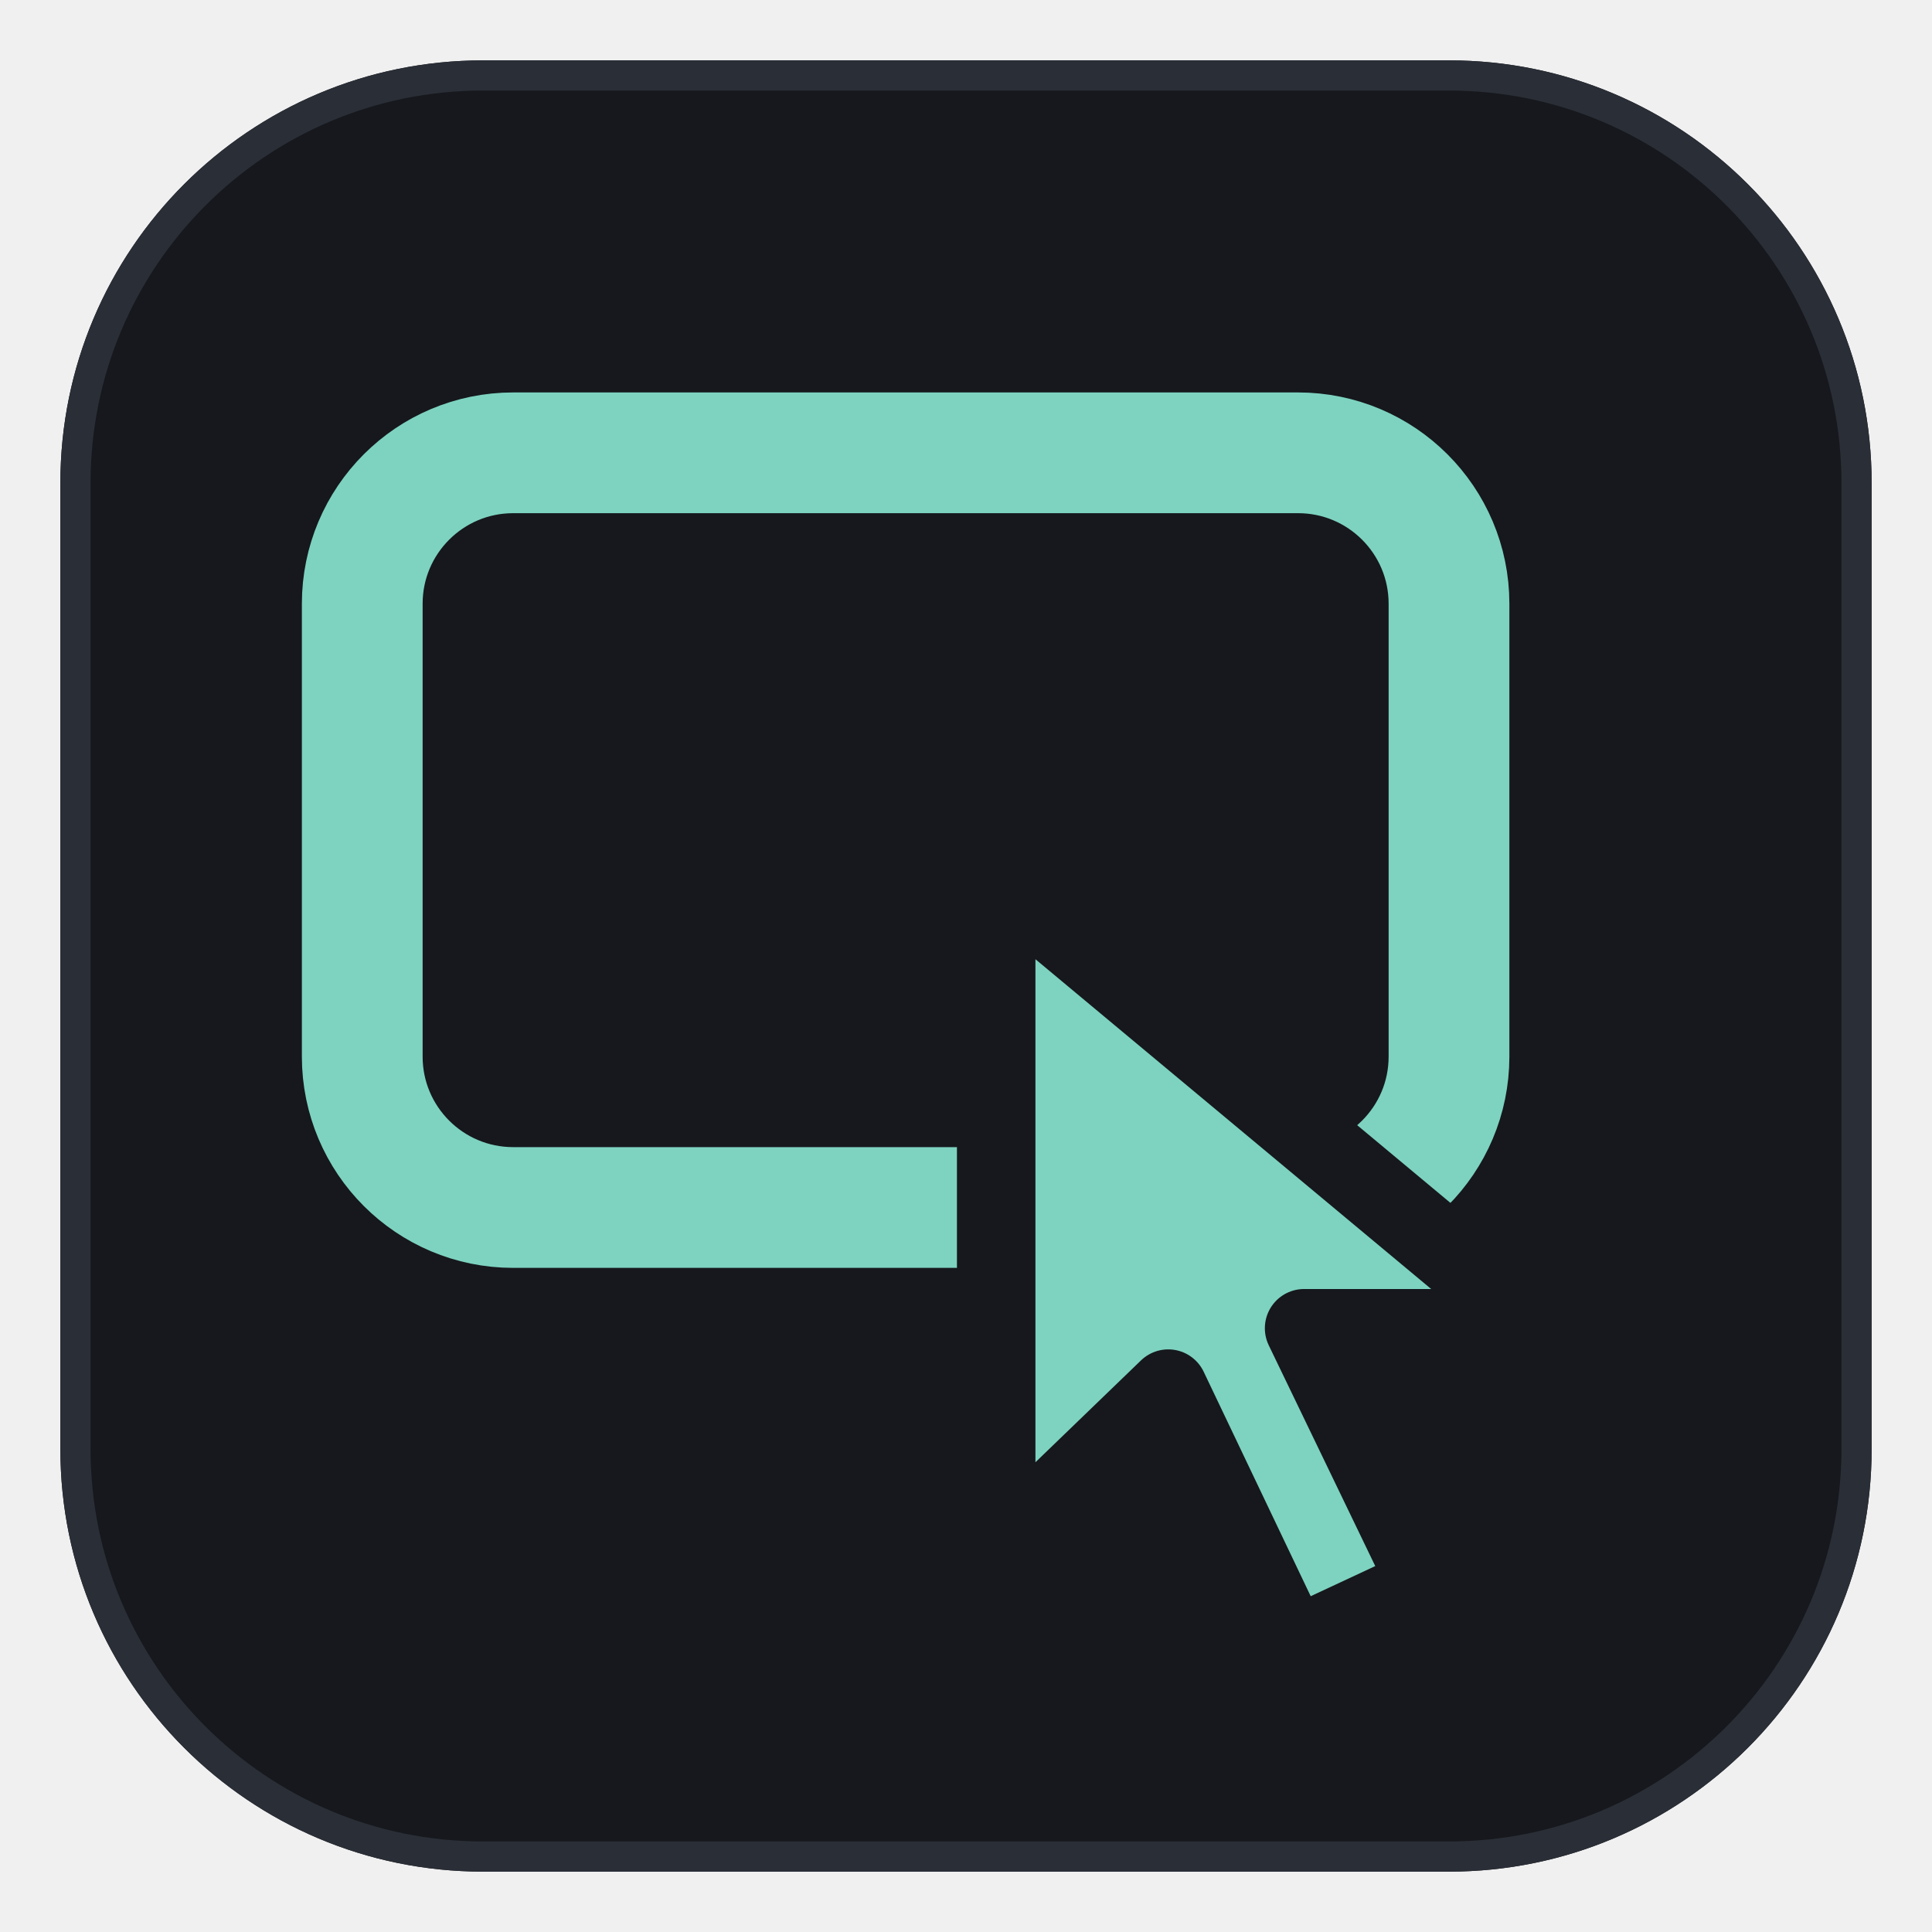
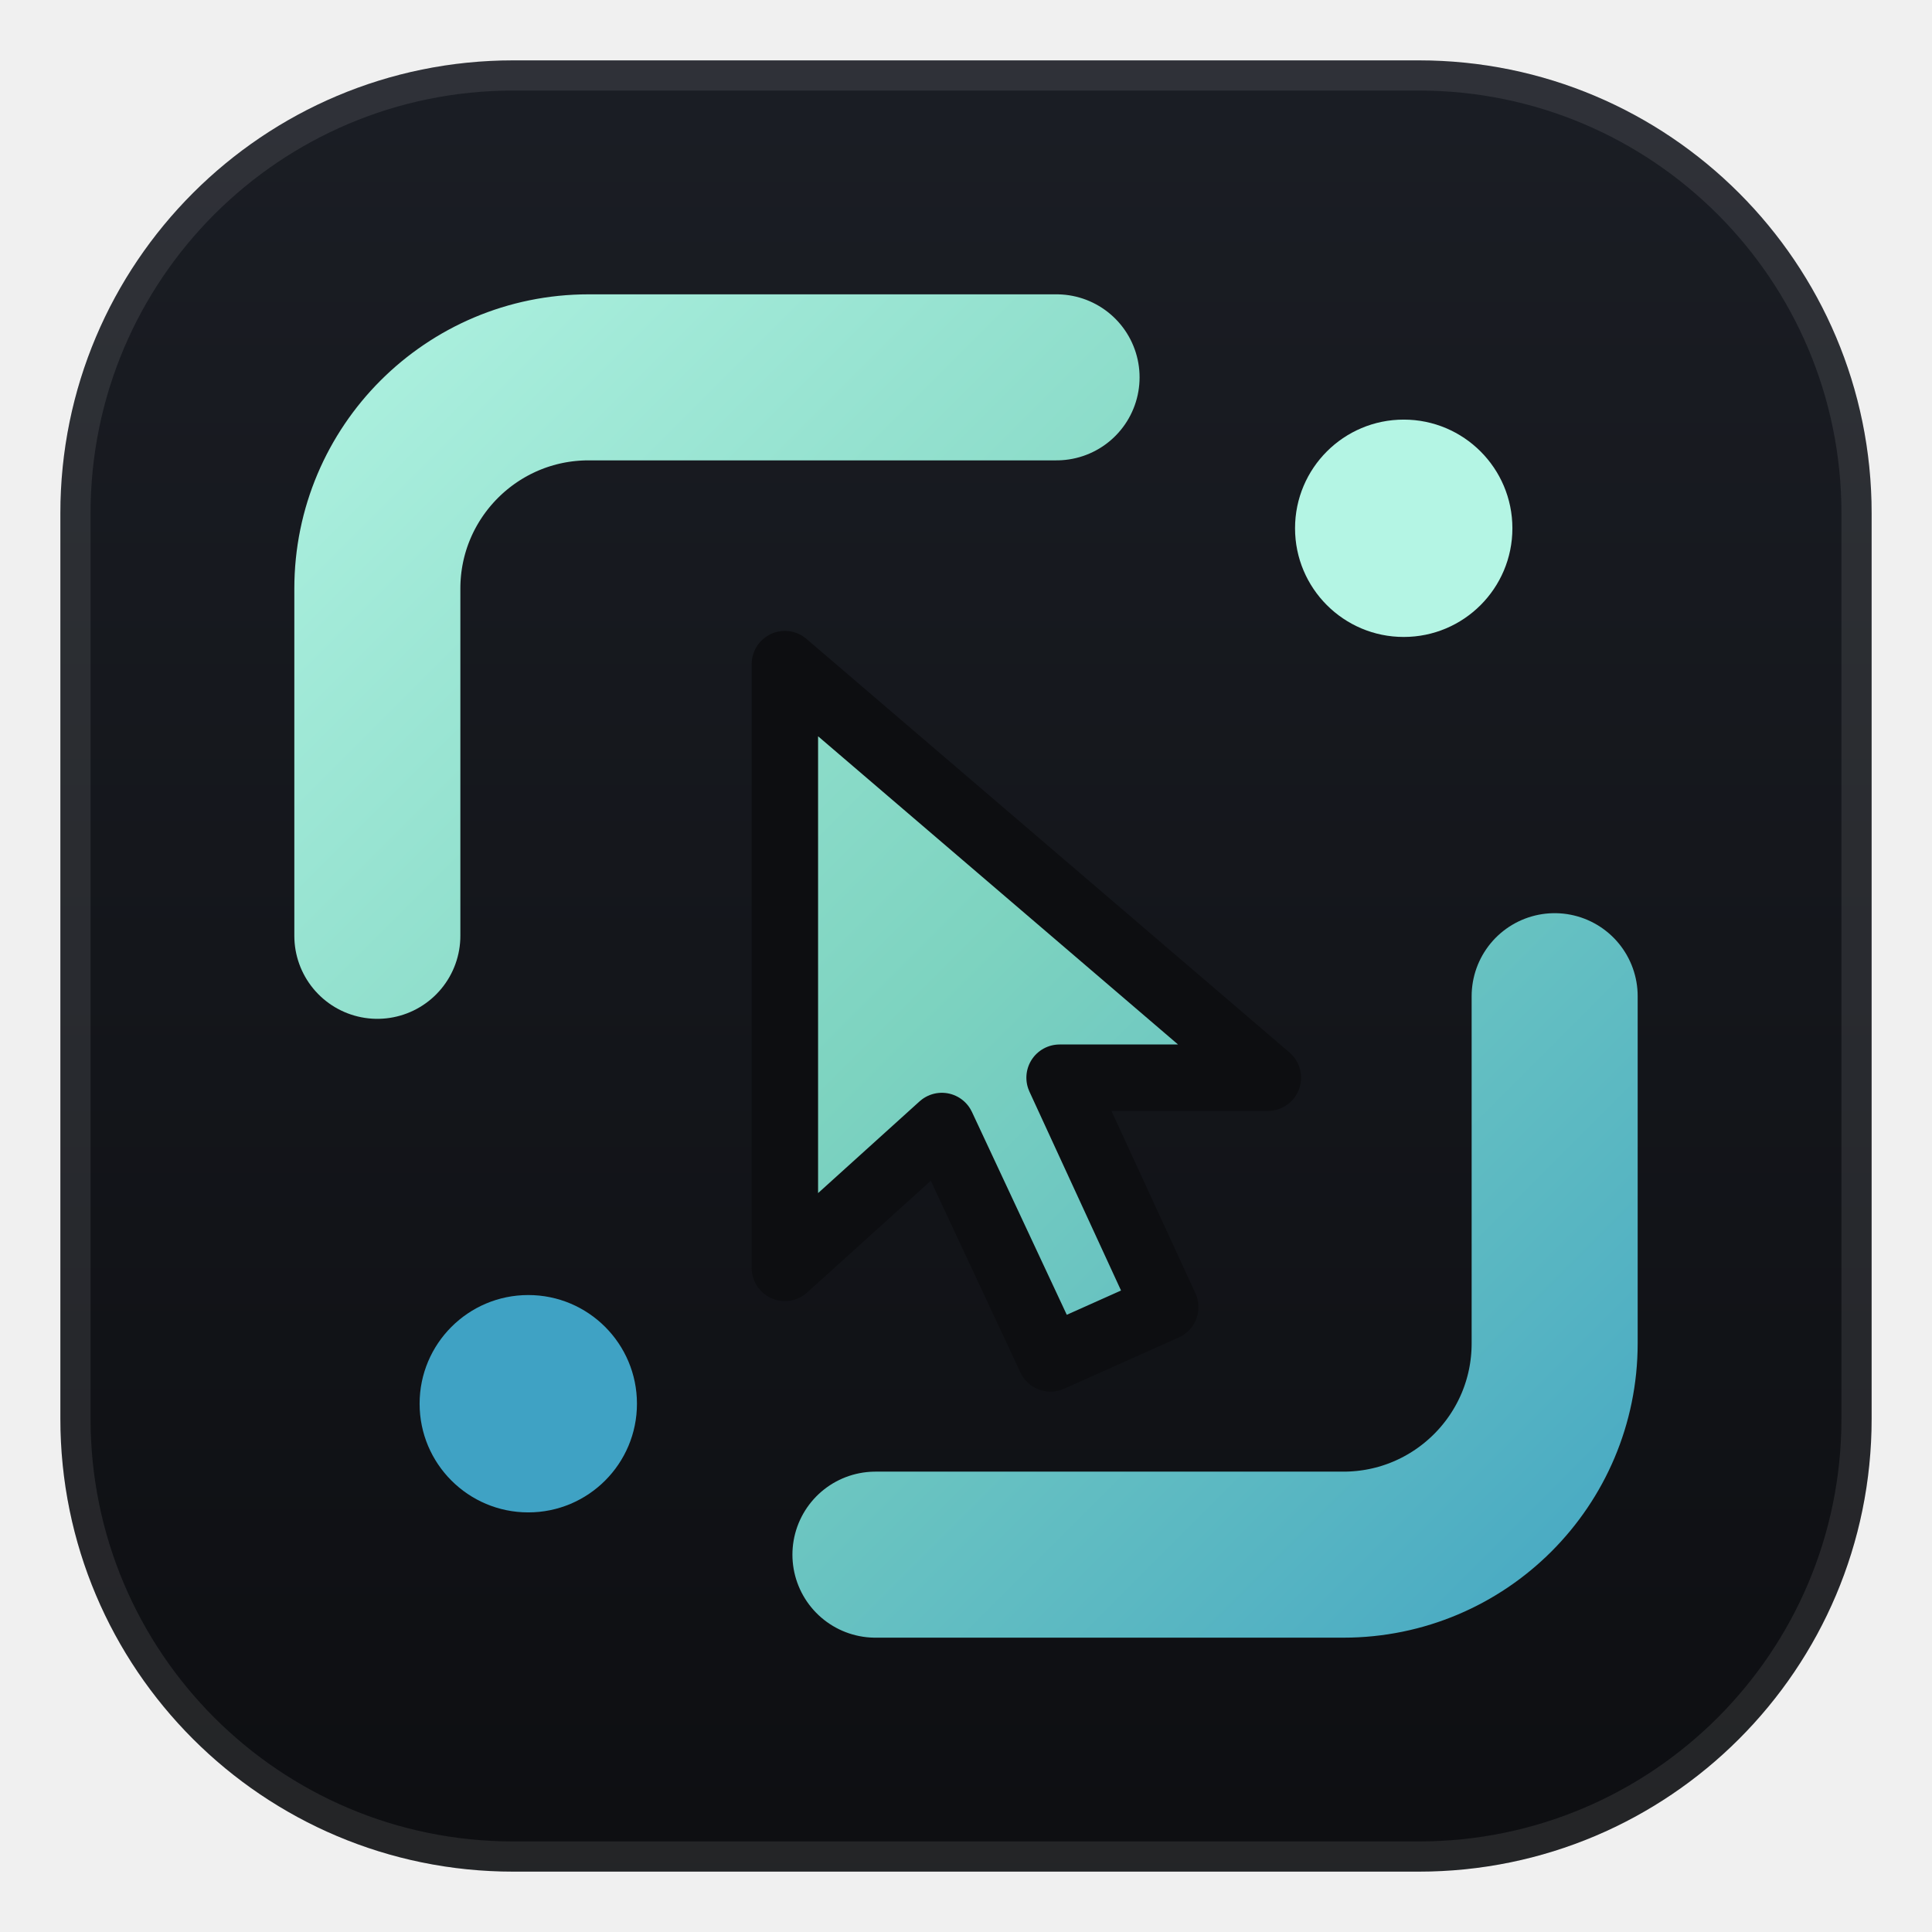
<svg xmlns="http://www.w3.org/2000/svg" width="512" height="512" viewBox="0 0 64 64">
-   <rect x="2" y="2" width="60" height="60" rx="14" fill="#16181d" />
-   <rect x="2.5" y="2.5" width="59" height="59" rx="13.5" fill="none" stroke="#2a2e36" />
-   <rect x="12" y="15" width="36" height="25" rx="5" fill="none" stroke="#7dd3c0" stroke-width="4" />
-   <path d="M33 29 L33 51.5 L38.7 46 L42.8 54.6 L47.3 52.5 L43.2 44 L51 44 Z" fill="#7dd3c0" stroke="#16181d" stroke-width="2.6" stroke-linejoin="round" />
+   <defs>
+     <linearGradient id="sd-accent" x1="8" y1="8" x2="56" y2="56" gradientUnits="userSpaceOnUse">
+       <stop offset="0" stop-color="#b4f5e4" />
+       <stop offset="0.5" stop-color="#7dd3c0" />
+       <stop offset="1" stop-color="#3fa2c4" />
+     </linearGradient>
+     <linearGradient id="sd-tile" x1="0" y1="0" x2="0" y2="64" gradientUnits="userSpaceOnUse">
+       <stop offset="0" stop-color="#1b1e25" />
+       <stop offset="1" stop-color="#0d0e11" />
+     </linearGradient>
+   </defs>
+   <rect x="2" y="2" width="60" height="60" rx="15" fill="url(#sd-tile)" />
+   <rect x="2.5" y="2.5" width="59" height="59" rx="14.5" fill="none" stroke="#ffffff" stroke-opacity="0.09" />
+   <path d="M12.5 31V19.5a7 7 0 0 1 7-7H35" fill="none" stroke="url(#sd-accent)" stroke-width="5.5" stroke-linecap="round" stroke-linejoin="round" />
+   <path d="M51.5 33v11.5a7 7 0 0 1-7 7H29" fill="none" stroke="url(#sd-accent)" stroke-width="5.5" stroke-linecap="round" stroke-linejoin="round" />
+   <circle cx="46.5" cy="17.5" r="3.6" fill="#b4f5e4" />
+   <circle cx="17.5" cy="46.5" r="3.6" fill="#3fa2c4" />
+   <path d="M26 22L26 42L31.2 37.3L34.8 45L38.6 43.3L35.1 35.7L42 35.7Z" fill="url(#sd-accent)" stroke="#0d0e11" stroke-width="2.2" stroke-linejoin="round" />
</svg>
